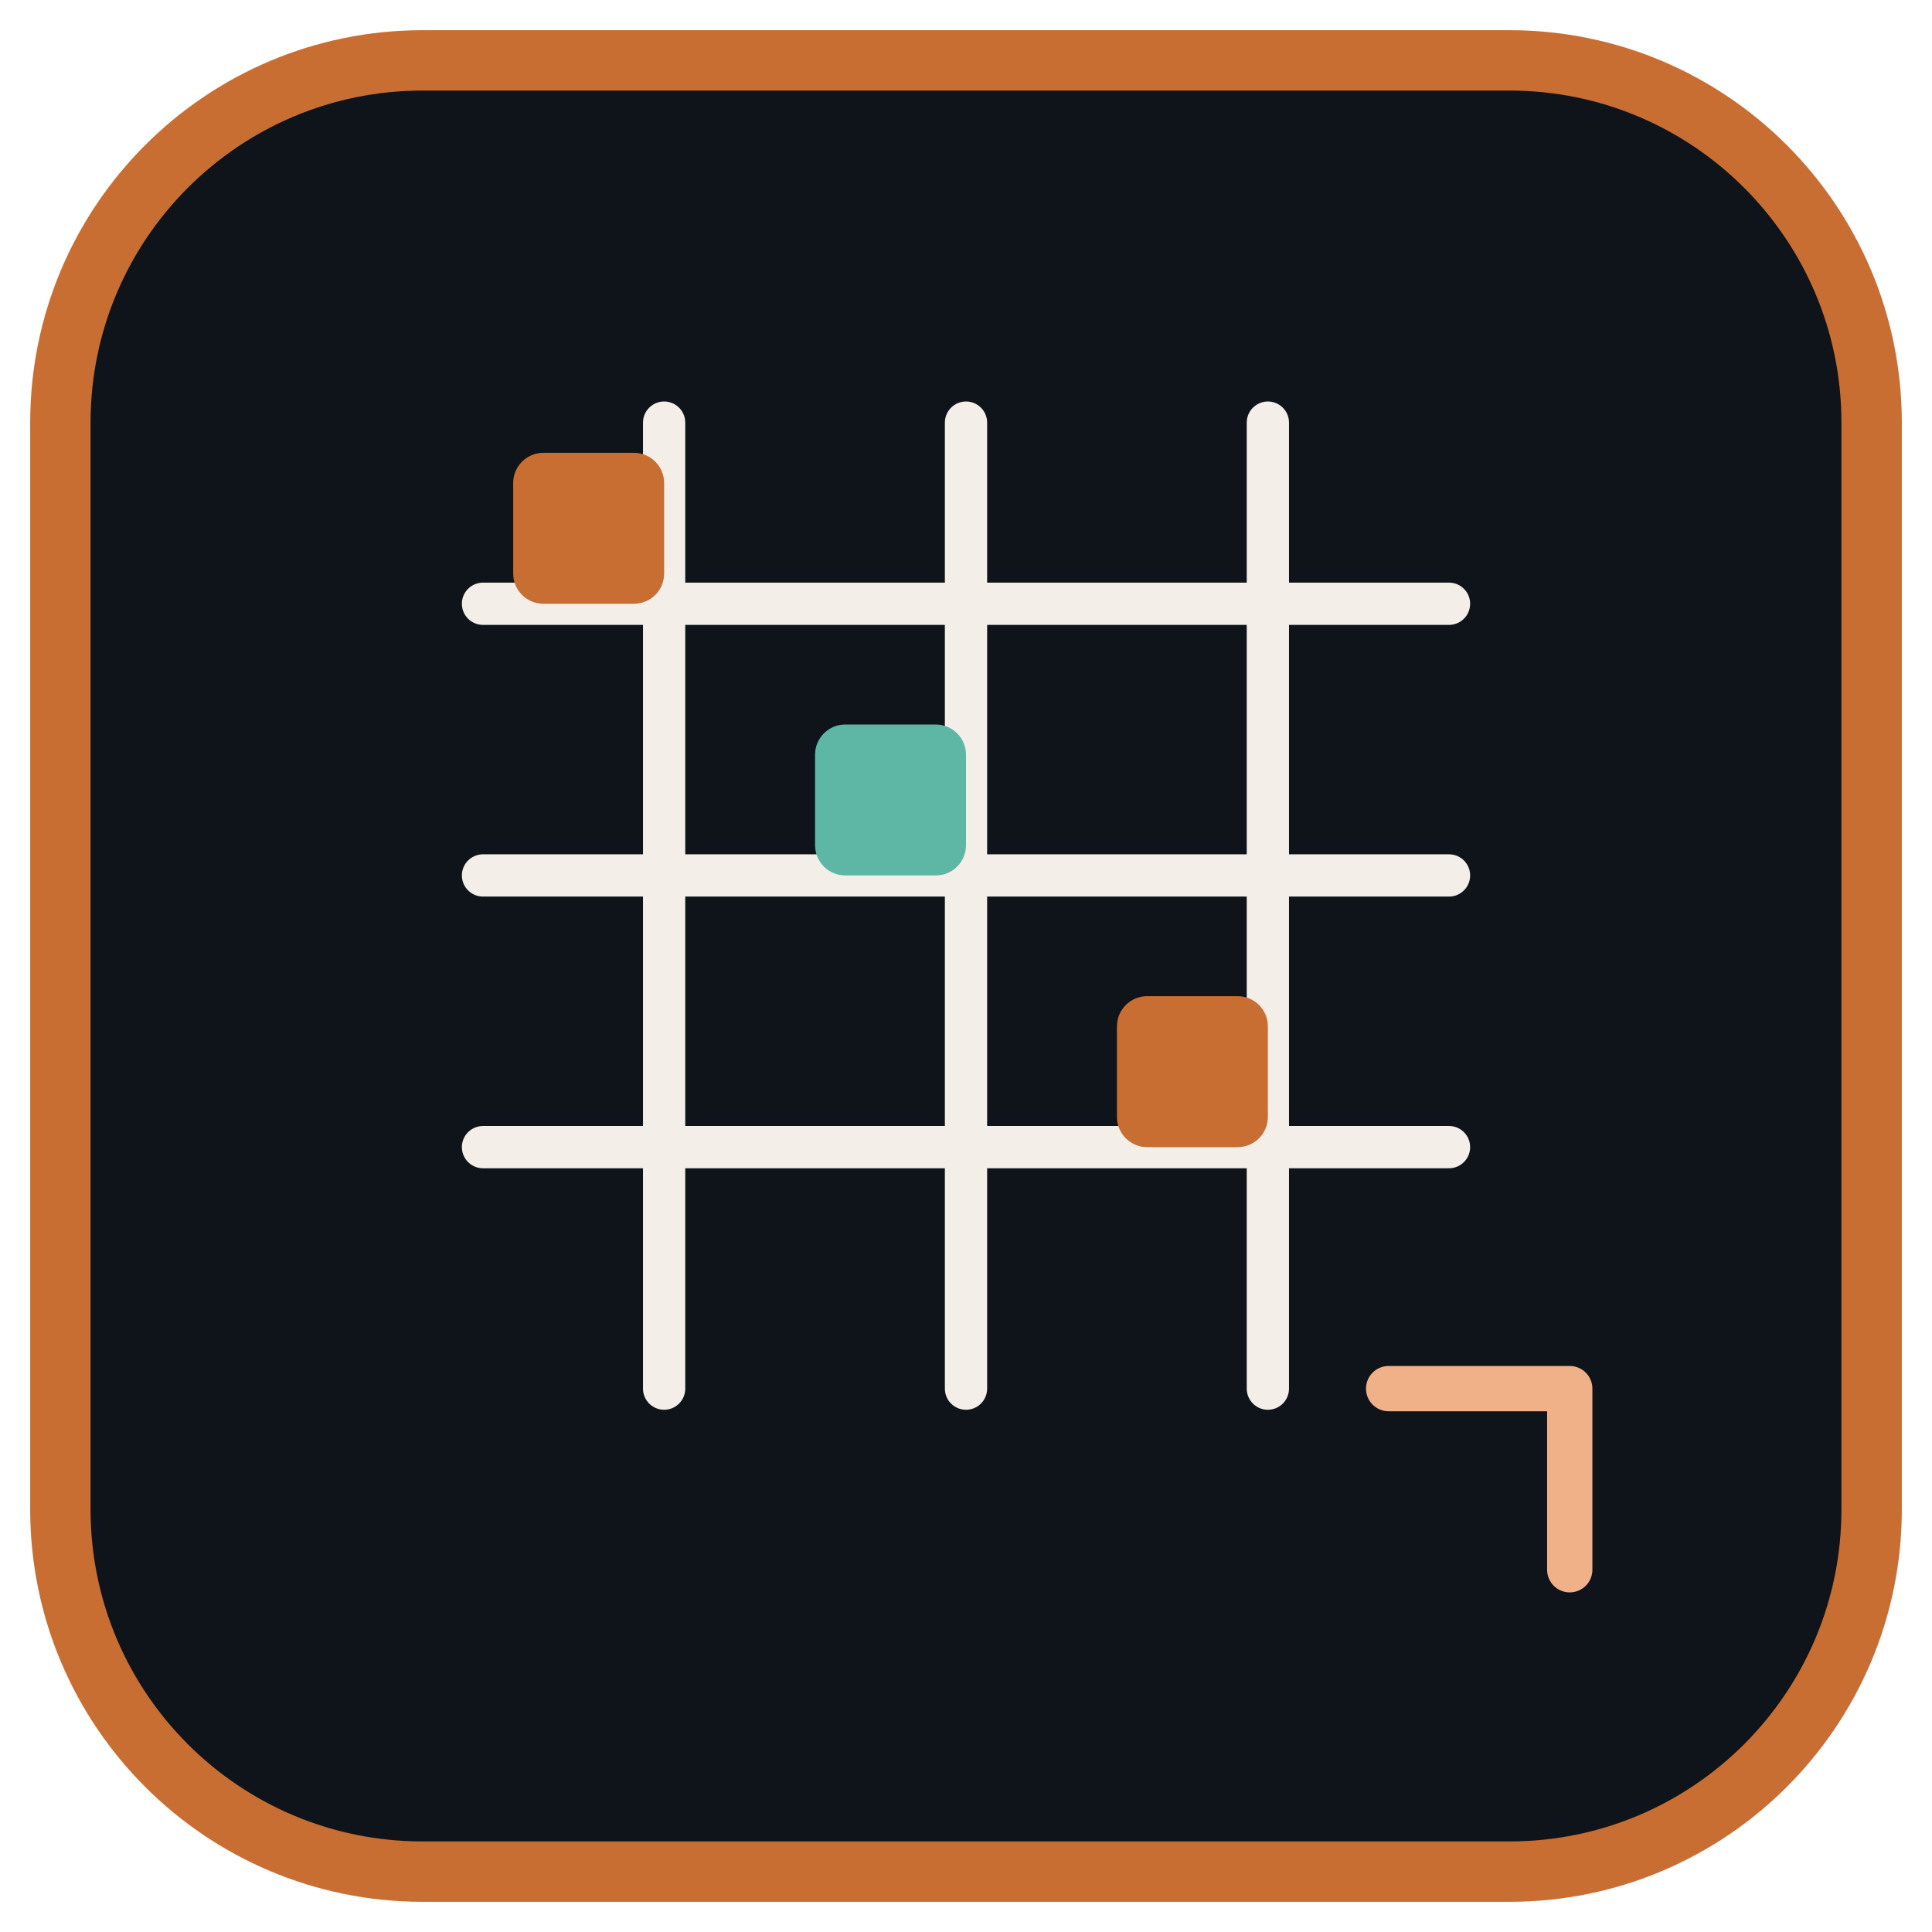
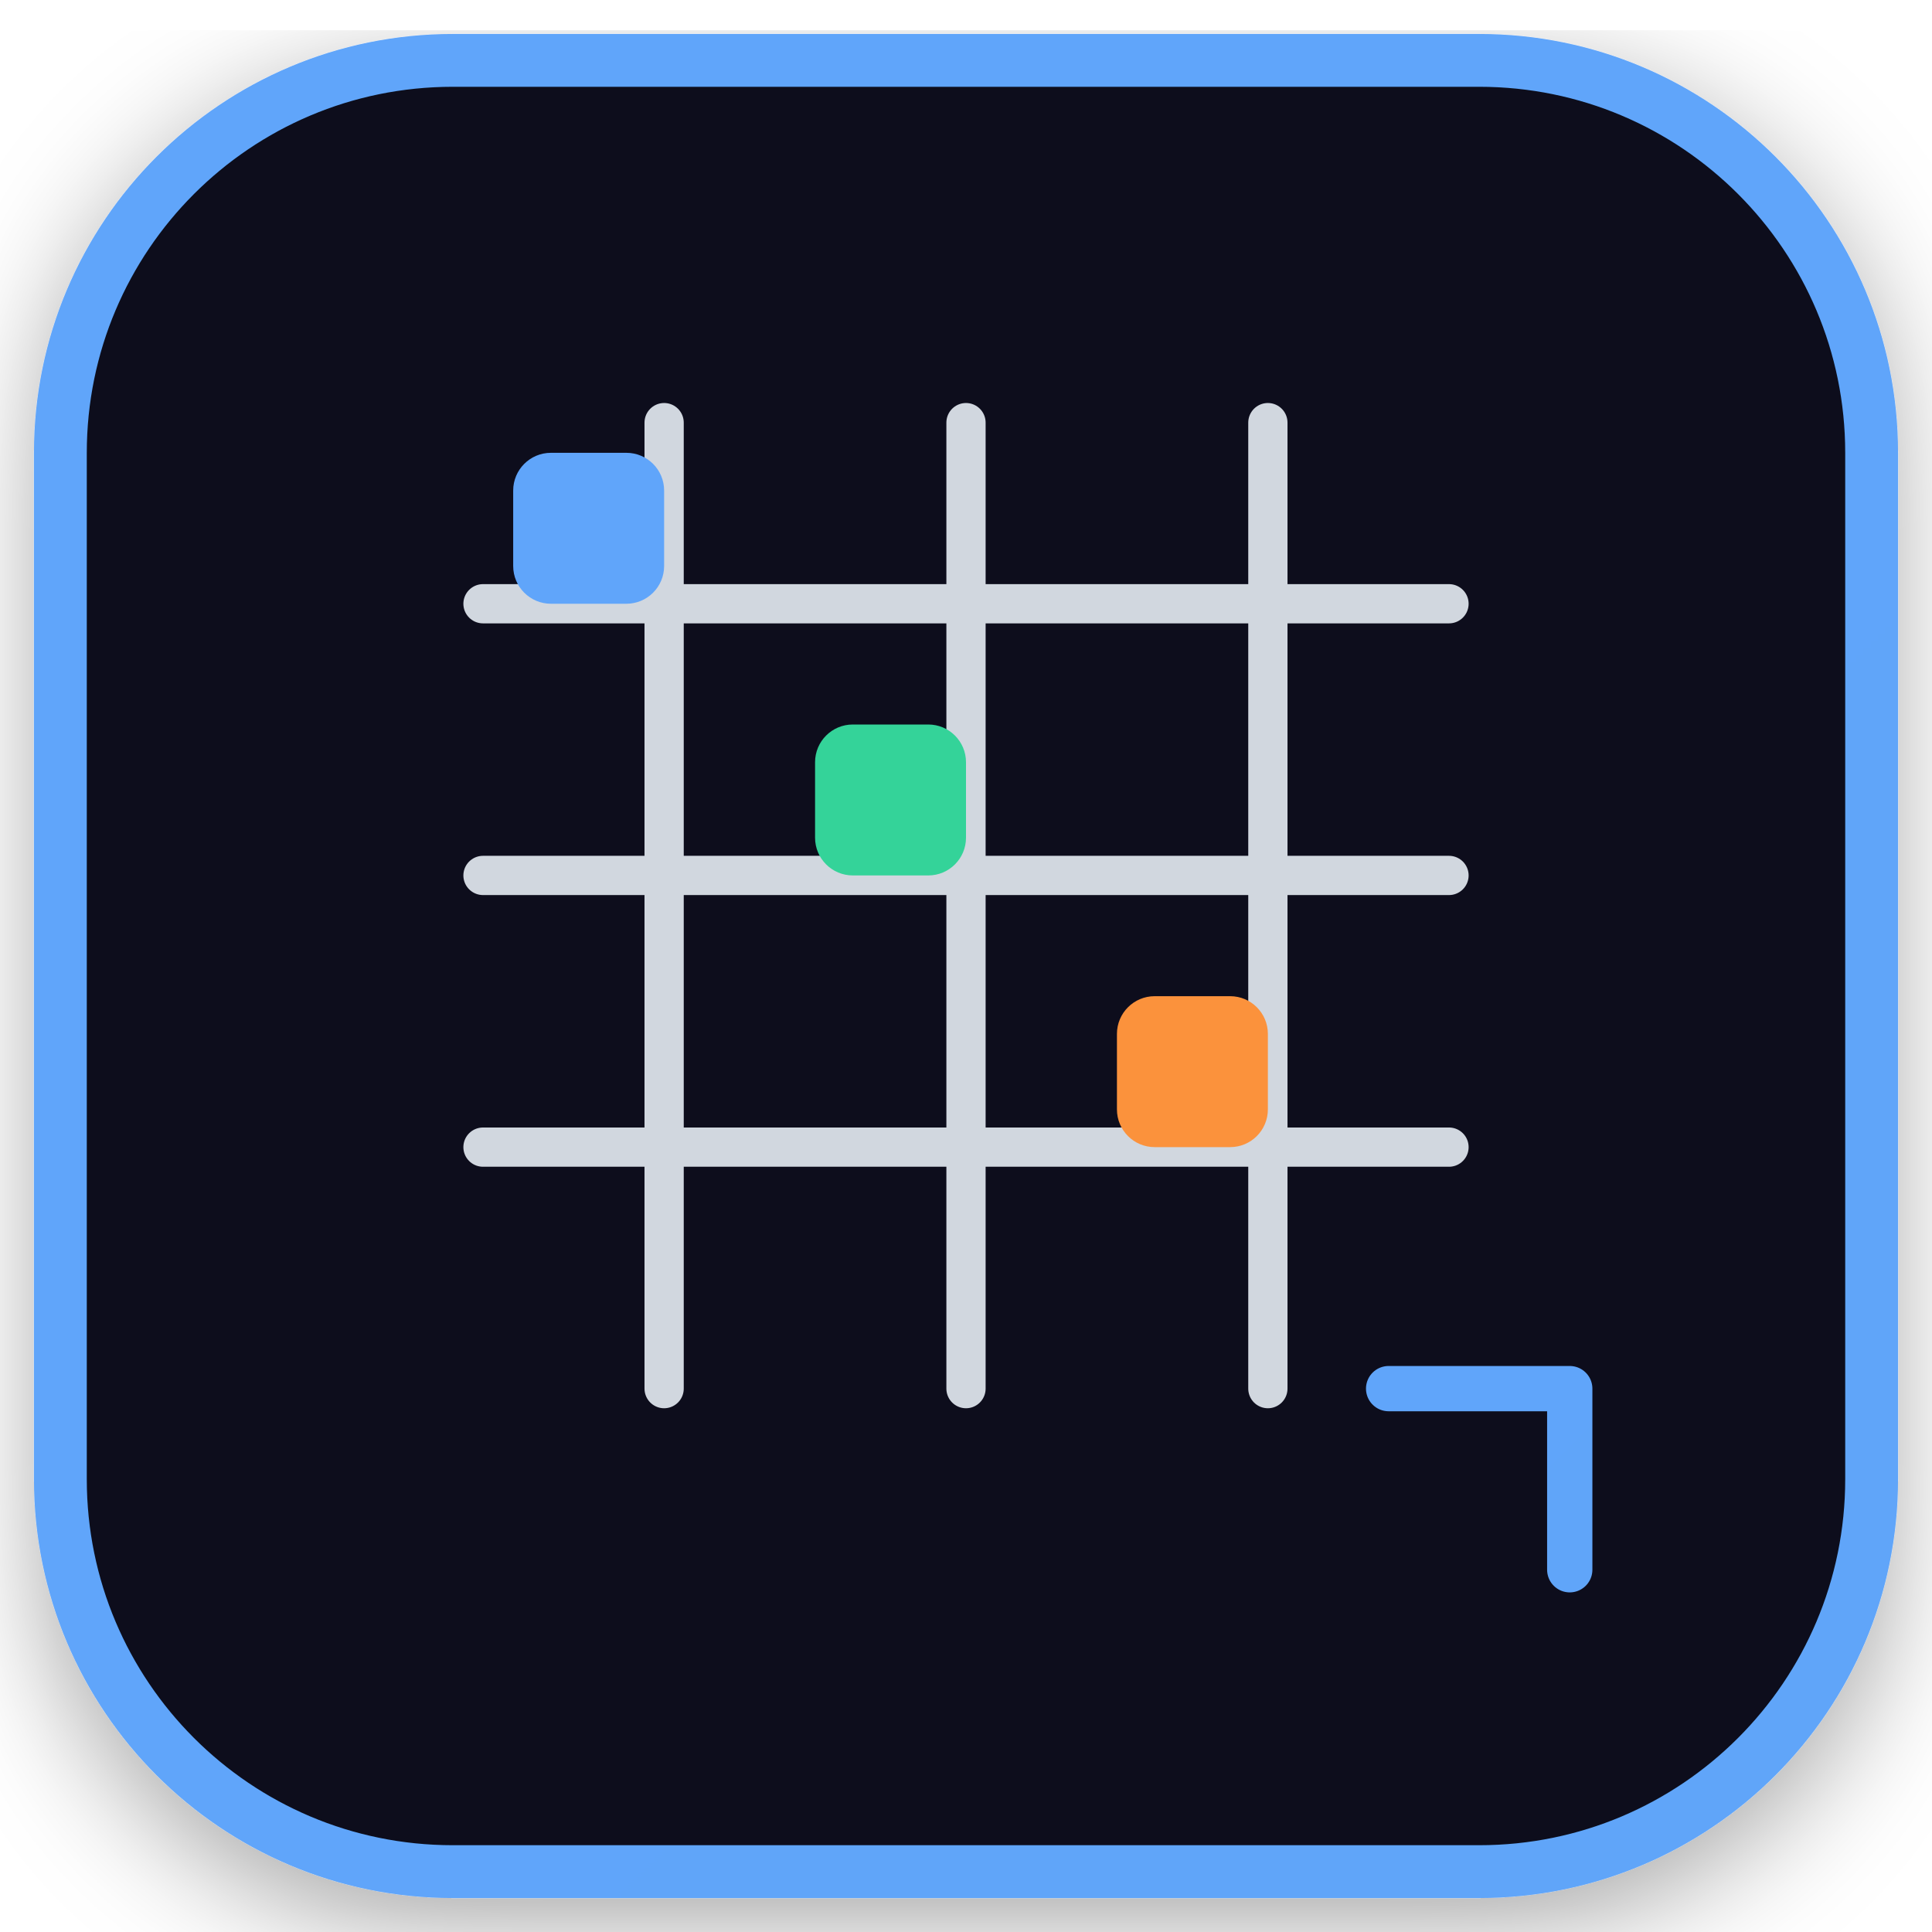
<svg xmlns="http://www.w3.org/2000/svg" viewBox="0 0 128 128" fill="none">
-   <rect x="4" y="4" width="120" height="120" rx="24" fill="#0F141A" stroke="#C96E32" stroke-width="4" />
-   <g stroke="#F3EFE8" stroke-width="2.8" stroke-linecap="round">
+   <defs>
+     <linearGradient id="logoGradDark" x1="0" y1="0" x2="128" y2="128">
+       <stop offset="0%" stop-color="#60a5fa" />
+       <stop offset="100%" stop-color="#34d399" />
+     </linearGradient>
+     <filter id="logoShadowDark" x="-4" y="-4" width="136" height="136">
+       <feDropShadow dx="0" dy="2" stdDeviation="4" flood-color="#000000" flood-opacity="0.35" />
+     </filter>
+   </defs>
+   <rect x="4" y="4" width="120" height="120" rx="26" fill="#0a0f1c" stroke="url(#logoGradDark)" stroke-width="3.5" filter="url(#logoShadowDark)" />
+   <g stroke="#e2e8f0" stroke-width="2.6" stroke-linecap="round" opacity="0.92">
    <line x1="32" y1="40" x2="96" y2="40" />
    <line x1="32" y1="58" x2="96" y2="58" />
    <line x1="32" y1="76" x2="96" y2="76" />
    <line x1="44" y1="28" x2="44" y2="92" />
    <line x1="64" y1="28" x2="64" y2="92" />
    <line x1="84" y1="28" x2="84" y2="92" />
  </g>
-   <rect x="34" y="30" width="10" height="10" rx="2" fill="#C96E32" />
-   <rect x="54" y="48" width="10" height="10" rx="2" fill="#5DB7A4" />
-   <rect x="74" y="66" width="10" height="10" rx="2" fill="#C96E32" />
-   <path d="M92 92H104V104" stroke="#F0B189" stroke-width="3" stroke-linecap="round" stroke-linejoin="round" />
+   <rect x="34" y="30" width="10" height="10" rx="2.5" fill="#60a5fa" />
+   <rect x="54" y="48" width="10" height="10" rx="2.5" fill="#34d399" />
+   <rect x="74" y="66" width="10" height="10" rx="2.5" fill="#fb923c" />
+   <path d="M92 92H104V104" stroke="url(#logoGradDark)" stroke-width="3" stroke-linecap="round" stroke-linejoin="round" />
</svg>
